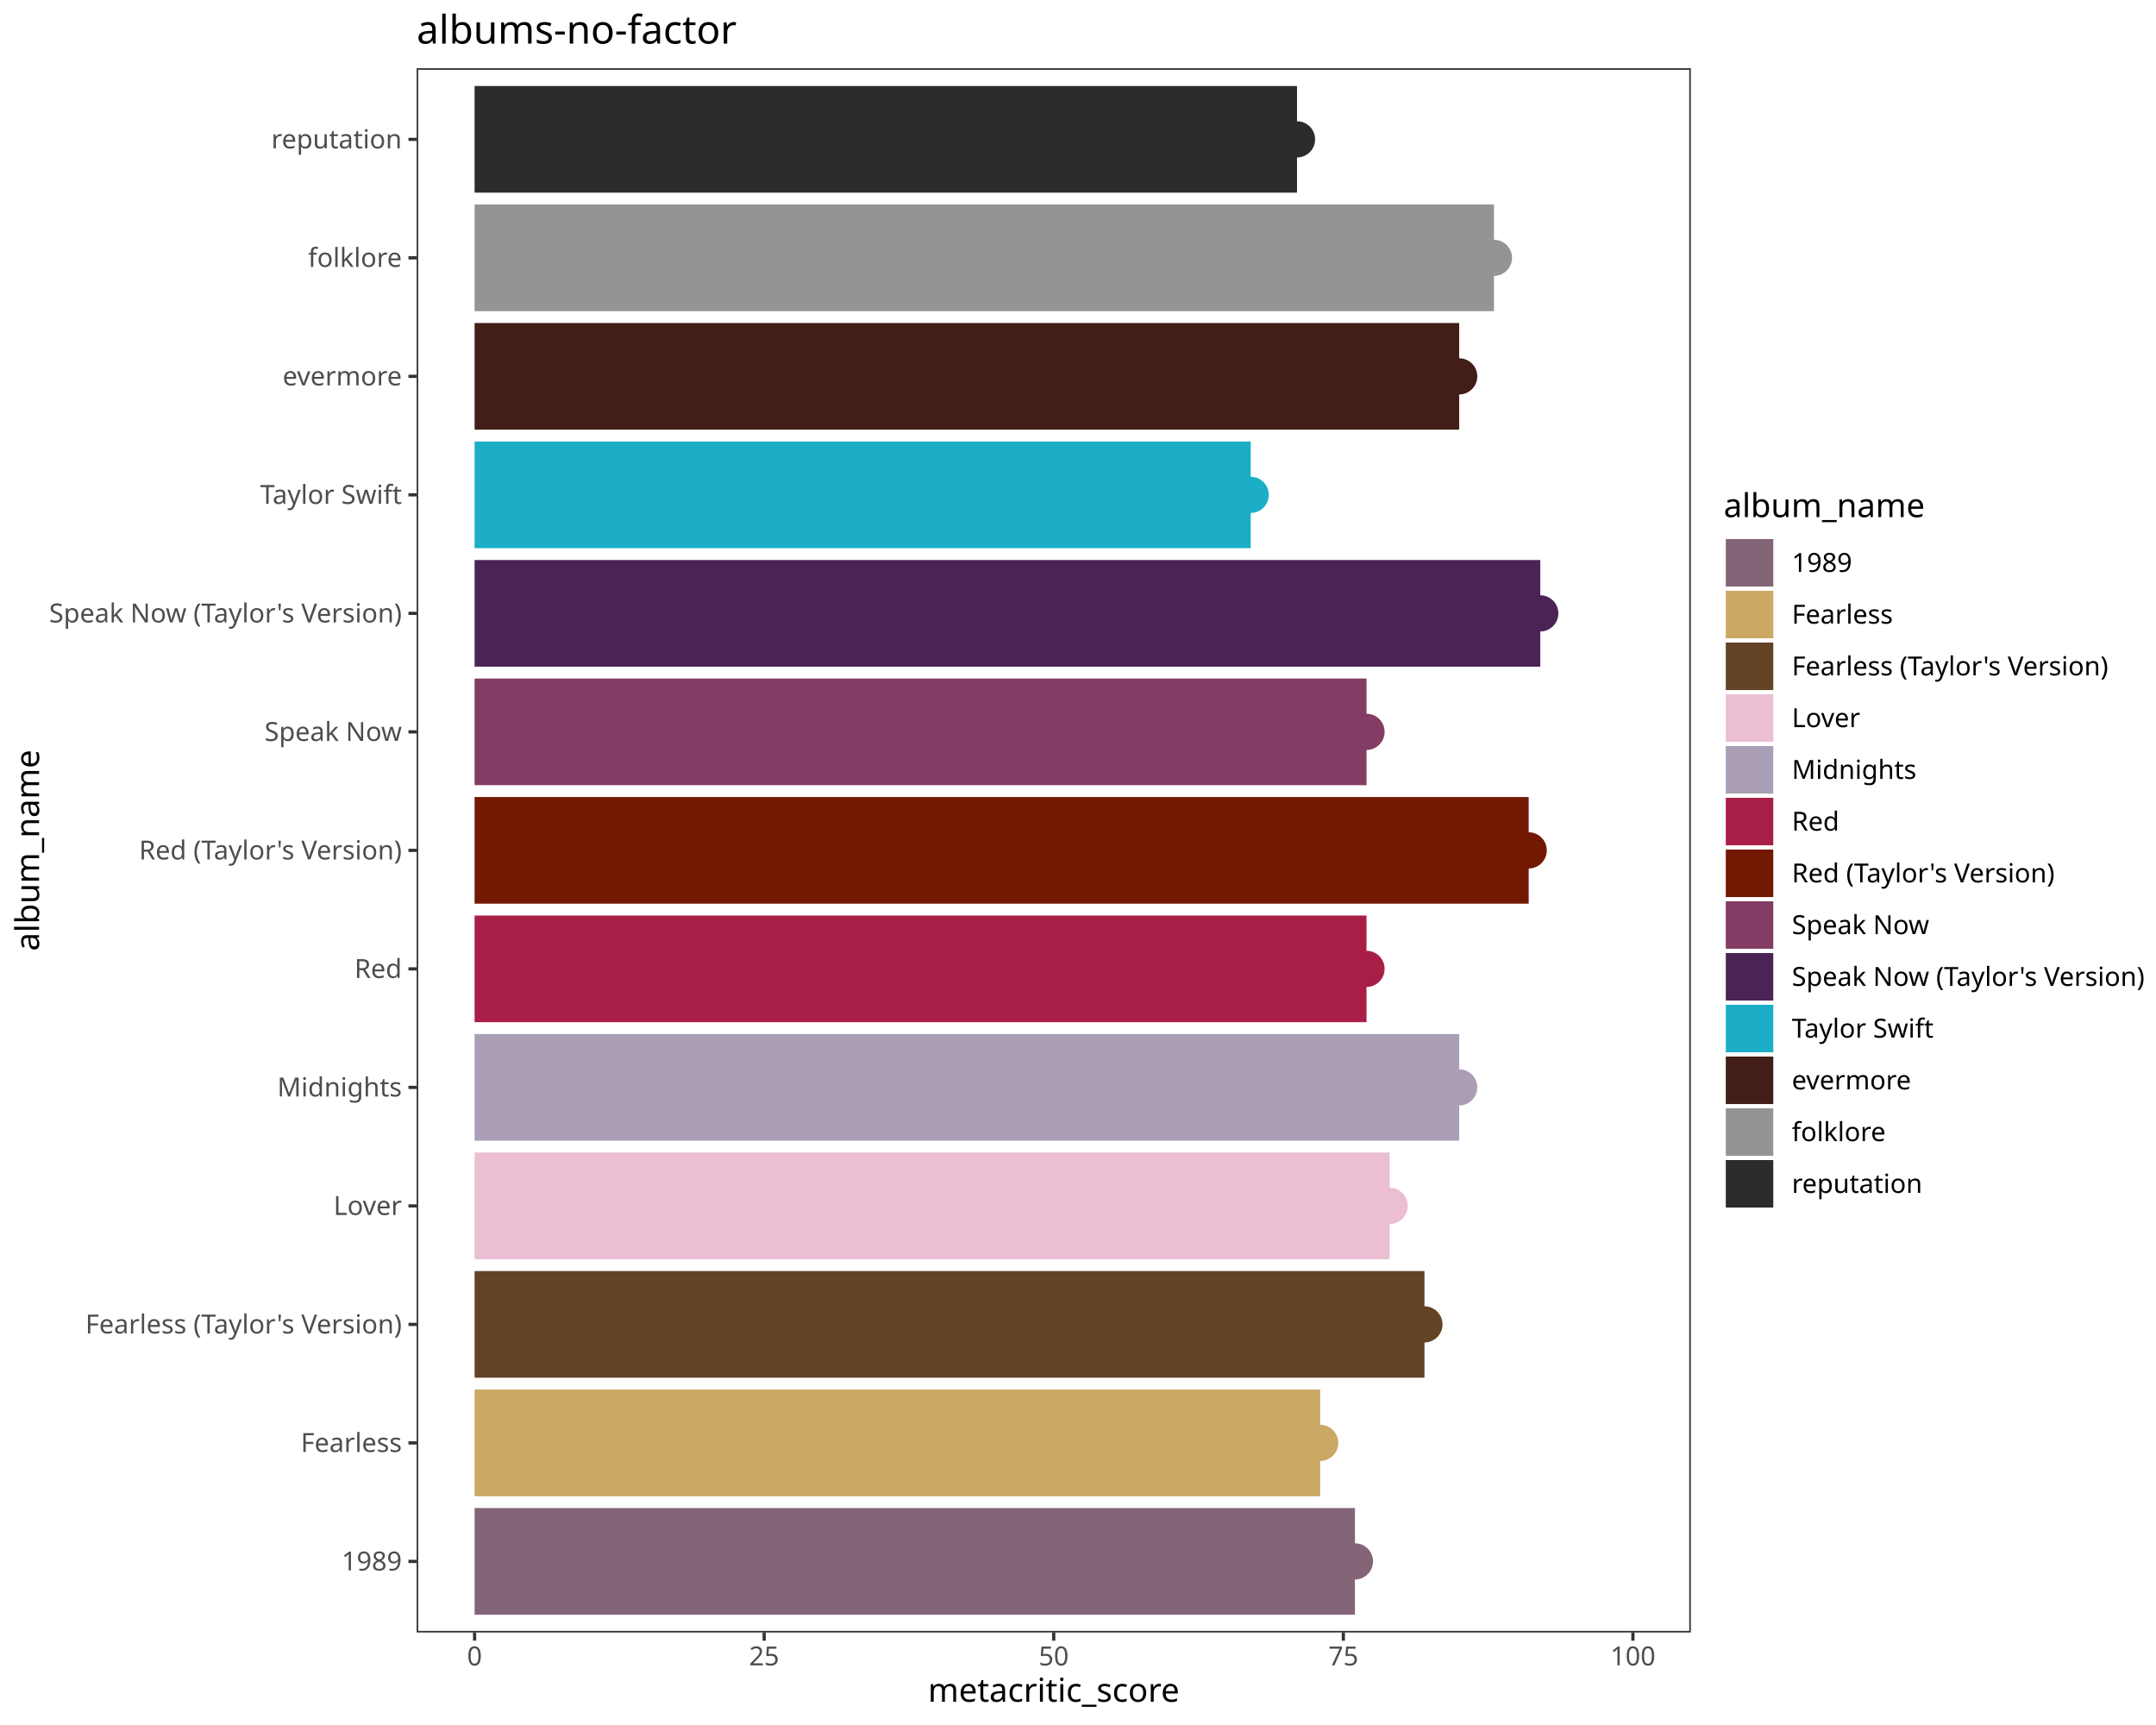
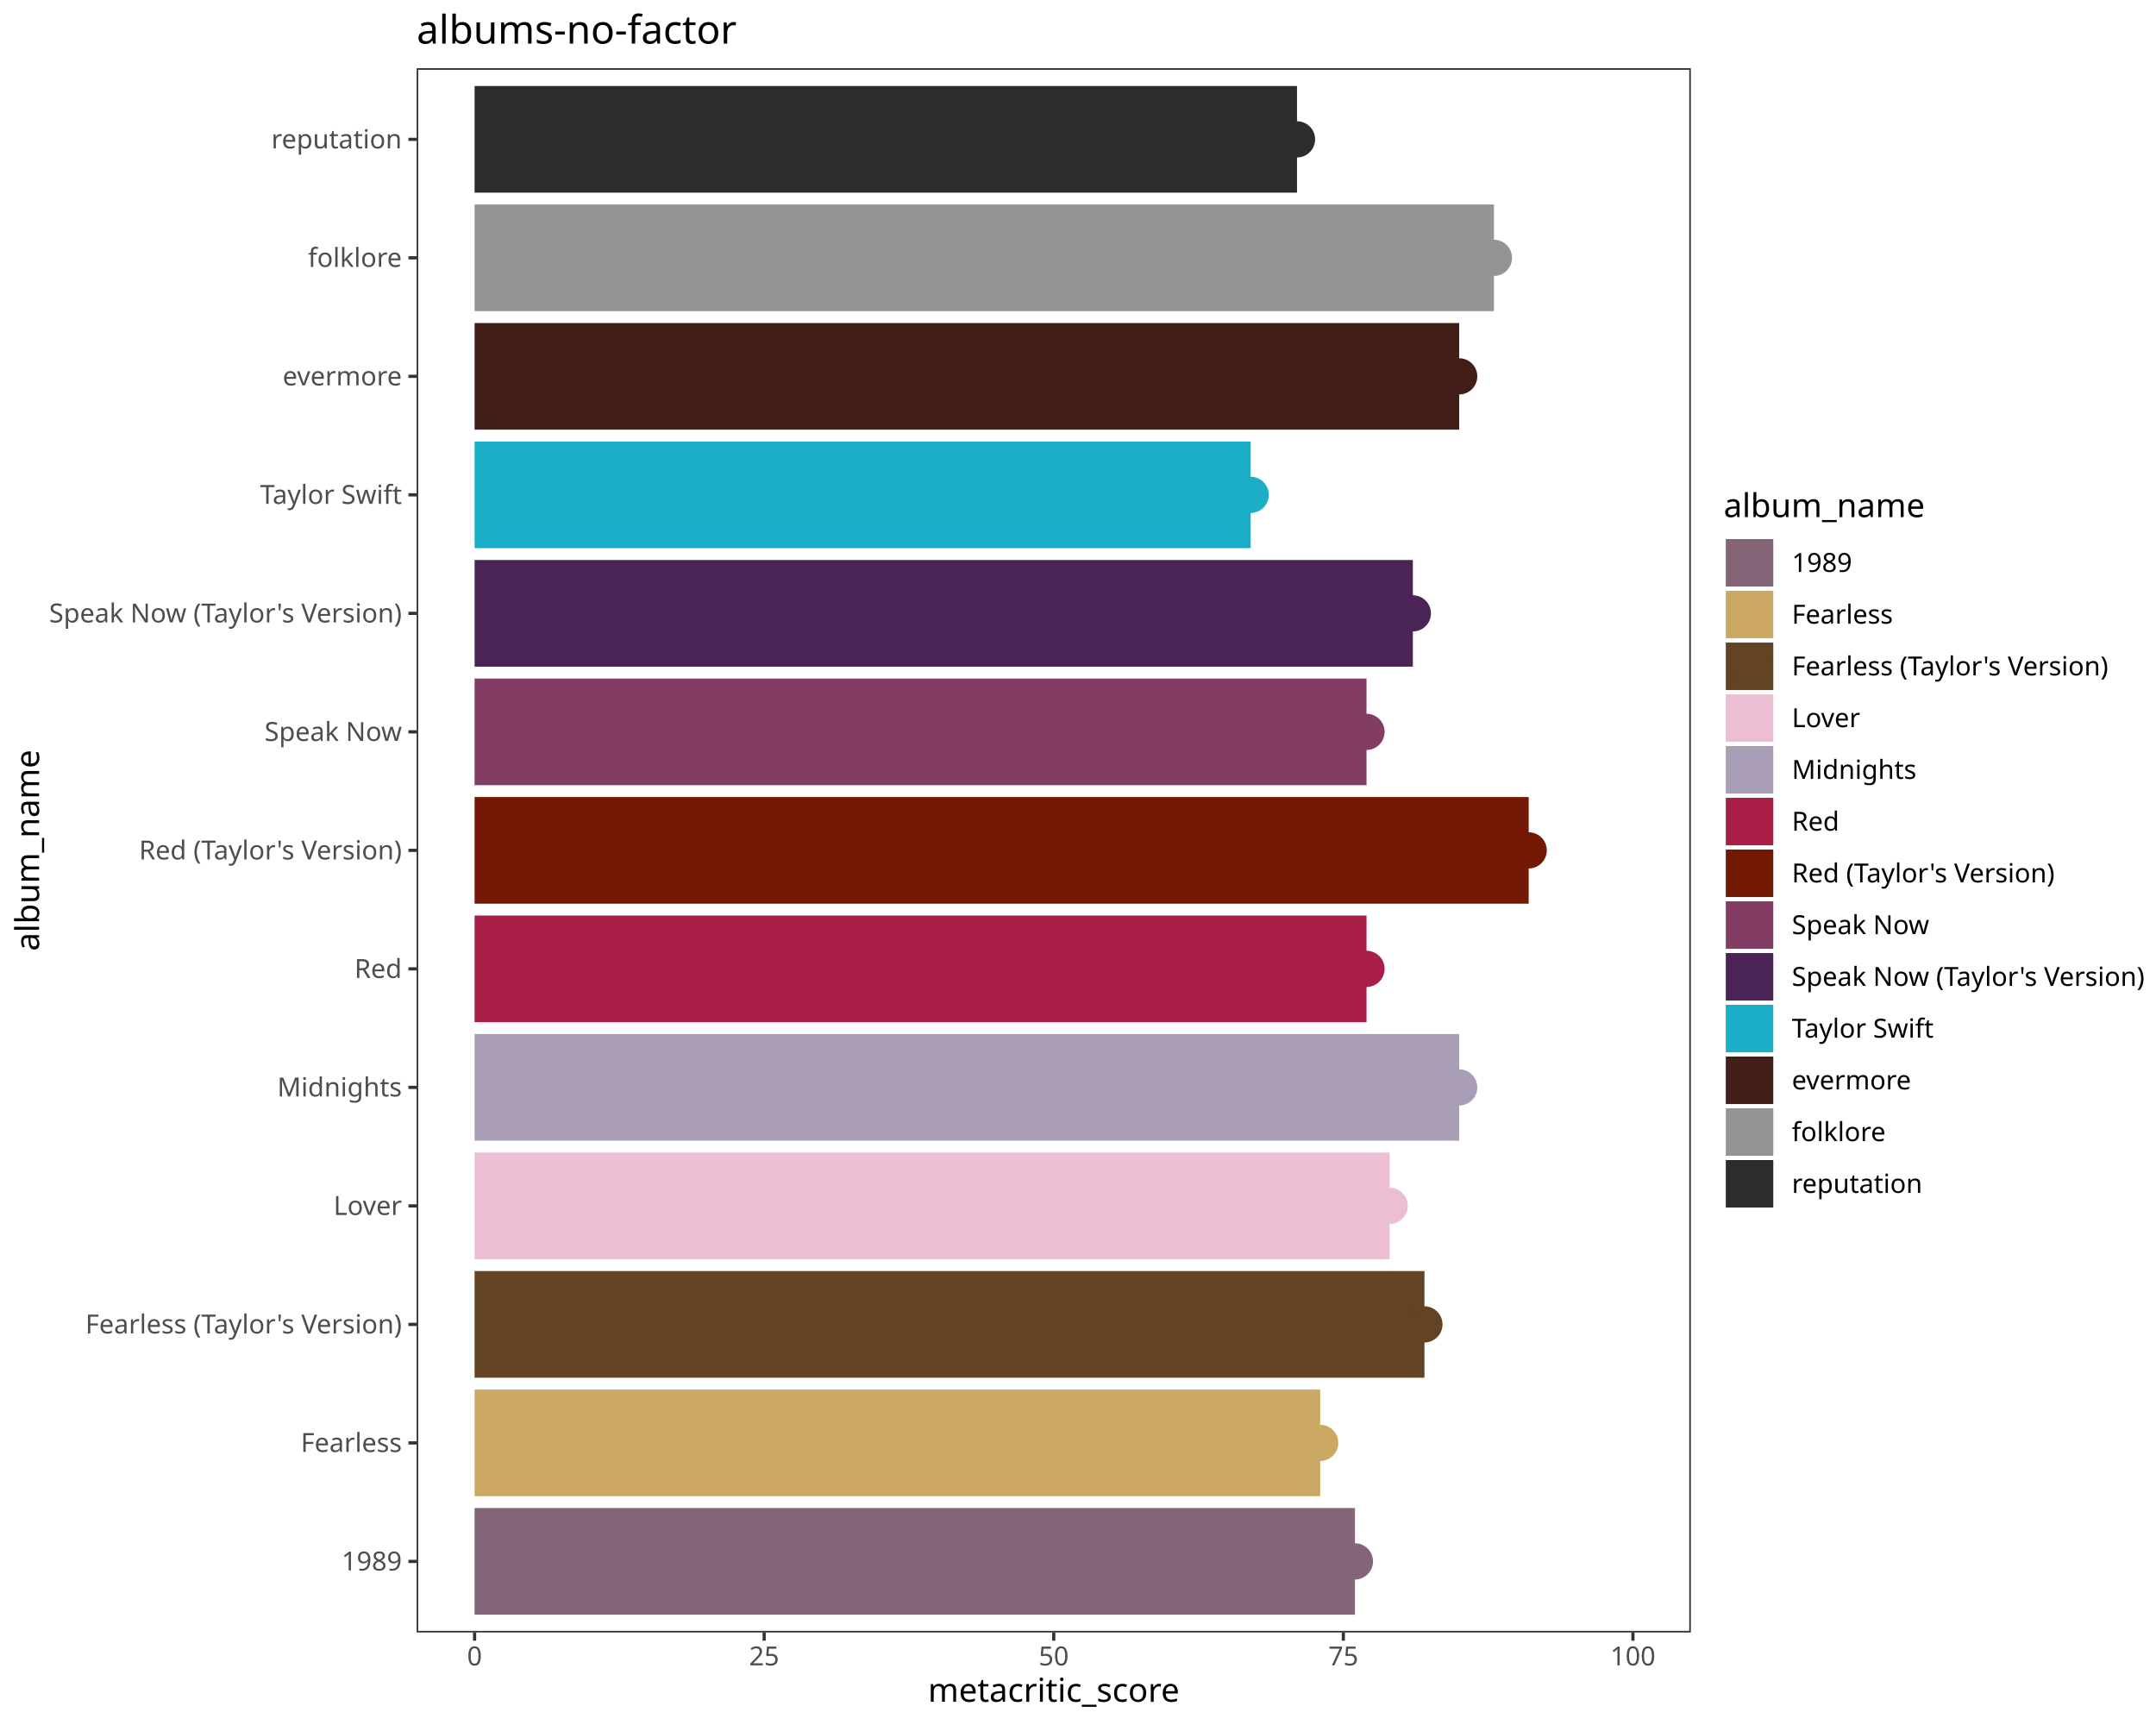
<svg xmlns="http://www.w3.org/2000/svg" class="svglite" data-engine-version="2.0" width="720.00pt" height="576.00pt" viewBox="0 0 720.00 576.00">
  <defs>
    <style type="text/css">
    .svglite line, .svglite polyline, .svglite polygon, .svglite path, .svglite rect, .svglite circle {
      fill: none;
      stroke: #000000;
      stroke-linecap: round;
      stroke-linejoin: round;
      stroke-miterlimit: 10.00;
    }
  </style>
  </defs>
  <rect width="100%" height="100%" style="stroke: none; fill: #FFFFFF;" />
  <defs>
    <clipPath id="cpMC4wMHw3MjAuMDB8MC4wMHw1NzYuMDA=">
      <rect x="0.00" y="0.00" width="720.00" height="576.00" />
    </clipPath>
  </defs>
  <g clip-path="url(#cpMC4wMHw3MjAuMDB8MC4wMHw1NzYuMDA=)">
    <rect x="0.00" y="0.00" width="720.00" height="576.00" style="stroke-width: 1.07; stroke: #FFFFFF; fill: #FFFFFF;" />
  </g>
  <defs>
    <clipPath id="cpMTM5LjE0fDU2NC42NnwyMi43OHw1NDUuMTE=">
      <rect x="139.14" y="22.78" width="425.52" height="522.33" />
    </clipPath>
  </defs>
  <g clip-path="url(#cpMTM5LjE0fDU2NC42NnwyMi43OHw1NDUuMTE=)">
    <rect x="139.14" y="22.78" width="425.52" height="522.33" style="stroke-width: 1.07; stroke: none; fill: #FFFFFF;" />
    <rect x="158.49" y="147.43" width="259.18" height="35.61" style="stroke-width: 1.07; stroke: none; stroke-linecap: butt; stroke-linejoin: miter; fill: #1BAEC6;" />
    <rect x="158.49" y="463.99" width="282.39" height="35.61" style="stroke-width: 1.07; stroke: none; stroke-linecap: butt; stroke-linejoin: miter; fill: #CBA863;" />
    <rect x="158.49" y="226.57" width="297.86" height="35.61" style="stroke-width: 1.07; stroke: none; stroke-linecap: butt; stroke-linejoin: miter; fill: #833C63;" />
    <rect x="158.49" y="305.71" width="297.86" height="35.61" style="stroke-width: 1.07; stroke: none; stroke-linecap: butt; stroke-linejoin: miter; fill: #A91E47;" />
    <rect x="158.49" y="503.56" width="294.00" height="35.61" style="stroke-width: 1.07; stroke: none; stroke-linecap: butt; stroke-linejoin: miter; fill: #846578;" />
    <rect x="158.49" y="28.72" width="274.65" height="35.61" style="stroke-width: 1.07; stroke: none; stroke-linecap: butt; stroke-linejoin: miter; fill: #2C2C2C;" />
    <rect x="158.49" y="384.85" width="305.60" height="35.61" style="stroke-width: 1.07; stroke: none; stroke-linecap: butt; stroke-linejoin: miter; fill: #EBBED3;" />
    <rect x="158.49" y="68.29" width="340.42" height="35.61" style="stroke-width: 1.07; stroke: none; stroke-linecap: butt; stroke-linejoin: miter; fill: #949494;" />
    <rect x="158.49" y="107.86" width="328.81" height="35.61" style="stroke-width: 1.07; stroke: none; stroke-linecap: butt; stroke-linejoin: miter; fill: #421E18;" />
    <rect x="158.49" y="424.42" width="317.21" height="35.61" style="stroke-width: 1.07; stroke: none; stroke-linecap: butt; stroke-linejoin: miter; fill: #624324;" />
    <rect x="158.49" y="266.14" width="352.02" height="35.61" style="stroke-width: 1.07; stroke: none; stroke-linecap: butt; stroke-linejoin: miter; fill: #731803;" />
    <rect x="158.49" y="345.28" width="328.81" height="35.61" style="stroke-width: 1.07; stroke: none; stroke-linecap: butt; stroke-linejoin: miter; fill: #AA9EB6;" />
-     <rect x="158.49" y="187.00" width="355.89" height="35.61" style="stroke-width: 1.07; stroke: none; stroke-linecap: butt; stroke-linejoin: miter; fill: #4A2454;" />
+     <rect x="158.49" y="187.00" width="313.34" height="35.61" style="stroke-width: 1.07; stroke: none; stroke-linecap: butt; stroke-linejoin: miter; fill: #4A2454;" />
    <circle cx="417.67" cy="165.24" r="5.69" style="stroke-width: 0.71; stroke: #1BAEC6; fill: #1BAEC6;" />
    <circle cx="440.88" cy="481.80" r="5.69" style="stroke-width: 0.71; stroke: #CBA863; fill: #CBA863;" />
    <circle cx="456.35" cy="244.38" r="5.69" style="stroke-width: 0.71; stroke: #833C63; fill: #833C63;" />
    <circle cx="456.35" cy="323.52" r="5.69" style="stroke-width: 0.71; stroke: #A91E47; fill: #A91E47;" />
    <circle cx="452.48" cy="521.37" r="5.69" style="stroke-width: 0.71; stroke: #846578; fill: #846578;" />
    <circle cx="433.14" cy="46.53" r="5.69" style="stroke-width: 0.71; stroke: #2C2C2C; fill: #2C2C2C;" />
    <circle cx="464.09" cy="402.66" r="5.69" style="stroke-width: 0.71; stroke: #EBBED3; fill: #EBBED3;" />
    <circle cx="498.90" cy="86.10" r="5.69" style="stroke-width: 0.71; stroke: #949494; fill: #949494;" />
    <circle cx="487.30" cy="125.67" r="5.69" style="stroke-width: 0.71; stroke: #421E18; fill: #421E18;" />
    <circle cx="475.69" cy="442.23" r="5.69" style="stroke-width: 0.71; stroke: #624324; fill: #624324;" />
    <circle cx="510.51" cy="283.95" r="5.69" style="stroke-width: 0.71; stroke: #731803; fill: #731803;" />
    <circle cx="487.30" cy="363.09" r="5.69" style="stroke-width: 0.71; stroke: #AA9EB6; fill: #AA9EB6;" />
-     <circle cx="514.37" cy="204.81" r="5.69" style="stroke-width: 0.71; stroke: #4A2454; fill: #4A2454;" />
+     <circle cx="471.82" cy="204.81" r="5.69" style="stroke-width: 0.71; stroke: #4A2454; fill: #4A2454;" />
    <rect x="139.14" y="22.78" width="425.52" height="522.33" style="stroke-width: 1.07; stroke: #333333;" />
  </g>
  <g clip-path="url(#cpMC4wMHw3MjAuMDB8MC4wMHw1NzYuMDA=)">
    <text x="134.21" y="524.40" text-anchor="end" style="font-size: 8.80px; fill: #4D4D4D; font-family: sans;" textLength="19.58px" lengthAdjust="spacingAndGlyphs">1989</text>
    <text x="134.21" y="484.83" text-anchor="end" style="font-size: 8.80px; fill: #4D4D4D; font-family: sans;" textLength="33.75px" lengthAdjust="spacingAndGlyphs">Fearless</text>
    <text x="134.21" y="445.26" text-anchor="end" style="font-size: 8.80px; fill: #4D4D4D; font-family: sans;" textLength="104.88px" lengthAdjust="spacingAndGlyphs">Fearless (Taylor's Version)</text>
    <text x="134.21" y="405.69" text-anchor="end" style="font-size: 8.80px; fill: #4D4D4D; font-family: sans;" textLength="22.02px" lengthAdjust="spacingAndGlyphs">Lover</text>
    <text x="134.21" y="366.12" text-anchor="end" style="font-size: 8.80px; fill: #4D4D4D; font-family: sans;" textLength="37.67px" lengthAdjust="spacingAndGlyphs">Midnights</text>
    <text x="134.21" y="326.55" text-anchor="end" style="font-size: 8.80px; fill: #4D4D4D; font-family: sans;" textLength="16.15px" lengthAdjust="spacingAndGlyphs">Red</text>
    <text x="134.21" y="286.98" text-anchor="end" style="font-size: 8.80px; fill: #4D4D4D; font-family: sans;" textLength="87.27px" lengthAdjust="spacingAndGlyphs">Red (Taylor's Version)</text>
    <text x="134.21" y="247.41" text-anchor="end" style="font-size: 8.80px; fill: #4D4D4D; font-family: sans;" textLength="45.01px" lengthAdjust="spacingAndGlyphs">Speak Now</text>
    <text x="134.21" y="207.84" text-anchor="end" style="font-size: 8.80px; fill: #4D4D4D; font-family: sans;" textLength="116.14px" lengthAdjust="spacingAndGlyphs">Speak Now (Taylor's Version)</text>
    <text x="134.21" y="168.26" text-anchor="end" style="font-size: 8.80px; fill: #4D4D4D; font-family: sans;" textLength="45.97px" lengthAdjust="spacingAndGlyphs">Taylor Swift</text>
    <text x="134.21" y="128.69" text-anchor="end" style="font-size: 8.80px; fill: #4D4D4D; font-family: sans;" textLength="37.18px" lengthAdjust="spacingAndGlyphs">evermore</text>
    <text x="134.21" y="89.12" text-anchor="end" style="font-size: 8.80px; fill: #4D4D4D; font-family: sans;" textLength="28.37px" lengthAdjust="spacingAndGlyphs">folklore</text>
    <text x="134.21" y="49.55" text-anchor="end" style="font-size: 8.80px; fill: #4D4D4D; font-family: sans;" textLength="39.14px" lengthAdjust="spacingAndGlyphs">reputation</text>
    <polyline points="136.40,521.37 139.14,521.37 " style="stroke-width: 1.07; stroke: #333333; stroke-linecap: butt;" />
    <polyline points="136.40,481.80 139.14,481.80 " style="stroke-width: 1.07; stroke: #333333; stroke-linecap: butt;" />
    <polyline points="136.40,442.23 139.14,442.23 " style="stroke-width: 1.07; stroke: #333333; stroke-linecap: butt;" />
    <polyline points="136.40,402.66 139.14,402.66 " style="stroke-width: 1.07; stroke: #333333; stroke-linecap: butt;" />
    <polyline points="136.40,363.09 139.14,363.09 " style="stroke-width: 1.07; stroke: #333333; stroke-linecap: butt;" />
    <polyline points="136.40,323.52 139.14,323.52 " style="stroke-width: 1.07; stroke: #333333; stroke-linecap: butt;" />
    <polyline points="136.40,283.95 139.14,283.95 " style="stroke-width: 1.07; stroke: #333333; stroke-linecap: butt;" />
    <polyline points="136.40,244.38 139.14,244.38 " style="stroke-width: 1.07; stroke: #333333; stroke-linecap: butt;" />
    <polyline points="136.40,204.81 139.14,204.81 " style="stroke-width: 1.07; stroke: #333333; stroke-linecap: butt;" />
    <polyline points="136.40,165.24 139.14,165.24 " style="stroke-width: 1.07; stroke: #333333; stroke-linecap: butt;" />
    <polyline points="136.40,125.67 139.14,125.67 " style="stroke-width: 1.07; stroke: #333333; stroke-linecap: butt;" />
    <polyline points="136.40,86.10 139.14,86.10 " style="stroke-width: 1.07; stroke: #333333; stroke-linecap: butt;" />
    <polyline points="136.40,46.53 139.14,46.53 " style="stroke-width: 1.07; stroke: #333333; stroke-linecap: butt;" />
    <polyline points="158.49,547.85 158.49,545.11 " style="stroke-width: 1.07; stroke: #333333; stroke-linecap: butt;" />
    <polyline points="255.19,547.85 255.19,545.11 " style="stroke-width: 1.07; stroke: #333333; stroke-linecap: butt;" />
    <polyline points="351.90,547.85 351.90,545.11 " style="stroke-width: 1.07; stroke: #333333; stroke-linecap: butt;" />
    <polyline points="448.61,547.85 448.61,545.11 " style="stroke-width: 1.07; stroke: #333333; stroke-linecap: butt;" />
    <polyline points="545.32,547.85 545.32,545.11 " style="stroke-width: 1.07; stroke: #333333; stroke-linecap: butt;" />
    <text x="158.49" y="556.10" text-anchor="middle" style="font-size: 8.80px; fill: #4D4D4D; font-family: sans;" textLength="4.89px" lengthAdjust="spacingAndGlyphs">0</text>
    <text x="255.19" y="556.10" text-anchor="middle" style="font-size: 8.80px; fill: #4D4D4D; font-family: sans;" textLength="9.79px" lengthAdjust="spacingAndGlyphs">25</text>
    <text x="351.90" y="556.10" text-anchor="middle" style="font-size: 8.80px; fill: #4D4D4D; font-family: sans;" textLength="9.79px" lengthAdjust="spacingAndGlyphs">50</text>
    <text x="448.61" y="556.10" text-anchor="middle" style="font-size: 8.80px; fill: #4D4D4D; font-family: sans;" textLength="9.79px" lengthAdjust="spacingAndGlyphs">75</text>
    <text x="545.32" y="556.10" text-anchor="middle" style="font-size: 8.80px; fill: #4D4D4D; font-family: sans;" textLength="14.68px" lengthAdjust="spacingAndGlyphs">100</text>
    <text x="351.90" y="568.24" text-anchor="middle" style="font-size: 11.00px; font-family: sans;" textLength="80.10px" lengthAdjust="spacingAndGlyphs">metacritic_score</text>
    <text transform="translate(13.05,283.95) rotate(-90)" text-anchor="middle" style="font-size: 11.00px; font-family: sans;" textLength="63.60px" lengthAdjust="spacingAndGlyphs">album_name</text>
    <rect x="575.62" y="163.96" width="138.90" height="239.97" style="stroke-width: 1.07; stroke: none; fill: #FFFFFF;" />
    <text x="575.62" y="172.67" style="font-size: 11.00px; font-family: sans;" textLength="63.60px" lengthAdjust="spacingAndGlyphs">album_name</text>
    <rect x="575.62" y="179.29" width="17.28" height="17.28" style="stroke-width: 1.07; stroke: none; fill: #FFFFFF;" />
    <rect x="576.33" y="180.00" width="15.86" height="15.86" style="stroke-width: 1.07; stroke: none; stroke-linecap: butt; stroke-linejoin: miter; fill: #846578;" />
    <circle cx="584.26" cy="187.93" r="5.69" style="stroke-width: 0.71; stroke: #846578; fill: #846578;" />
    <rect x="575.62" y="196.57" width="17.28" height="17.28" style="stroke-width: 1.07; stroke: none; fill: #FFFFFF;" />
    <rect x="576.33" y="197.28" width="15.86" height="15.86" style="stroke-width: 1.07; stroke: none; stroke-linecap: butt; stroke-linejoin: miter; fill: #CBA863;" />
    <circle cx="584.26" cy="205.21" r="5.69" style="stroke-width: 0.71; stroke: #CBA863; fill: #CBA863;" />
    <rect x="575.62" y="213.85" width="17.28" height="17.28" style="stroke-width: 1.07; stroke: none; fill: #FFFFFF;" />
    <rect x="576.33" y="214.56" width="15.86" height="15.86" style="stroke-width: 1.07; stroke: none; stroke-linecap: butt; stroke-linejoin: miter; fill: #624324;" />
    <circle cx="584.26" cy="222.49" r="5.69" style="stroke-width: 0.71; stroke: #624324; fill: #624324;" />
    <rect x="575.62" y="231.13" width="17.28" height="17.28" style="stroke-width: 1.07; stroke: none; fill: #FFFFFF;" />
    <rect x="576.33" y="231.84" width="15.86" height="15.86" style="stroke-width: 1.07; stroke: none; stroke-linecap: butt; stroke-linejoin: miter; fill: #EBBED3;" />
    <circle cx="584.26" cy="239.77" r="5.69" style="stroke-width: 0.71; stroke: #EBBED3; fill: #EBBED3;" />
    <rect x="575.62" y="248.41" width="17.28" height="17.28" style="stroke-width: 1.07; stroke: none; fill: #FFFFFF;" />
    <rect x="576.33" y="249.12" width="15.86" height="15.86" style="stroke-width: 1.07; stroke: none; stroke-linecap: butt; stroke-linejoin: miter; fill: #AA9EB6;" />
    <circle cx="584.26" cy="257.05" r="5.69" style="stroke-width: 0.71; stroke: #AA9EB6; fill: #AA9EB6;" />
    <rect x="575.62" y="265.69" width="17.28" height="17.28" style="stroke-width: 1.07; stroke: none; fill: #FFFFFF;" />
    <rect x="576.33" y="266.40" width="15.86" height="15.86" style="stroke-width: 1.07; stroke: none; stroke-linecap: butt; stroke-linejoin: miter; fill: #A91E47;" />
    <circle cx="584.26" cy="274.33" r="5.69" style="stroke-width: 0.71; stroke: #A91E47; fill: #A91E47;" />
    <rect x="575.62" y="282.97" width="17.28" height="17.28" style="stroke-width: 1.07; stroke: none; fill: #FFFFFF;" />
    <rect x="576.33" y="283.68" width="15.86" height="15.86" style="stroke-width: 1.07; stroke: none; stroke-linecap: butt; stroke-linejoin: miter; fill: #731803;" />
    <circle cx="584.26" cy="291.61" r="5.69" style="stroke-width: 0.71; stroke: #731803; fill: #731803;" />
    <rect x="575.62" y="300.25" width="17.28" height="17.28" style="stroke-width: 1.07; stroke: none; fill: #FFFFFF;" />
    <rect x="576.33" y="300.96" width="15.86" height="15.86" style="stroke-width: 1.07; stroke: none; stroke-linecap: butt; stroke-linejoin: miter; fill: #833C63;" />
    <circle cx="584.26" cy="308.89" r="5.69" style="stroke-width: 0.71; stroke: #833C63; fill: #833C63;" />
    <rect x="575.62" y="317.53" width="17.28" height="17.28" style="stroke-width: 1.07; stroke: none; fill: #FFFFFF;" />
    <rect x="576.33" y="318.24" width="15.86" height="15.86" style="stroke-width: 1.07; stroke: none; stroke-linecap: butt; stroke-linejoin: miter; fill: #4A2454;" />
    <circle cx="584.26" cy="326.17" r="5.69" style="stroke-width: 0.71; stroke: #4A2454; fill: #4A2454;" />
    <rect x="575.62" y="334.81" width="17.28" height="17.28" style="stroke-width: 1.07; stroke: none; fill: #FFFFFF;" />
    <rect x="576.33" y="335.52" width="15.86" height="15.86" style="stroke-width: 1.07; stroke: none; stroke-linecap: butt; stroke-linejoin: miter; fill: #1BAEC6;" />
    <circle cx="584.26" cy="343.45" r="5.69" style="stroke-width: 0.71; stroke: #1BAEC6; fill: #1BAEC6;" />
    <rect x="575.62" y="352.09" width="17.28" height="17.28" style="stroke-width: 1.07; stroke: none; fill: #FFFFFF;" />
    <rect x="576.33" y="352.80" width="15.86" height="15.86" style="stroke-width: 1.07; stroke: none; stroke-linecap: butt; stroke-linejoin: miter; fill: #421E18;" />
    <circle cx="584.26" cy="360.73" r="5.69" style="stroke-width: 0.71; stroke: #421E18; fill: #421E18;" />
    <rect x="575.62" y="369.37" width="17.28" height="17.28" style="stroke-width: 1.07; stroke: none; fill: #FFFFFF;" />
    <rect x="576.33" y="370.08" width="15.86" height="15.86" style="stroke-width: 1.07; stroke: none; stroke-linecap: butt; stroke-linejoin: miter; fill: #949494;" />
    <circle cx="584.26" cy="378.01" r="5.69" style="stroke-width: 0.71; stroke: #949494; fill: #949494;" />
    <rect x="575.62" y="386.65" width="17.28" height="17.28" style="stroke-width: 1.07; stroke: none; fill: #FFFFFF;" />
    <rect x="576.33" y="387.36" width="15.86" height="15.86" style="stroke-width: 1.07; stroke: none; stroke-linecap: butt; stroke-linejoin: miter; fill: #2C2C2C;" />
    <circle cx="584.26" cy="395.29" r="5.69" style="stroke-width: 0.71; stroke: #2C2C2C; fill: #2C2C2C;" />
    <text x="598.38" y="190.96" style="font-size: 8.80px; font-family: sans;" textLength="19.58px" lengthAdjust="spacingAndGlyphs">1989</text>
    <text x="598.38" y="208.24" style="font-size: 8.80px; font-family: sans;" textLength="33.75px" lengthAdjust="spacingAndGlyphs">Fearless</text>
    <text x="598.38" y="225.52" style="font-size: 8.80px; font-family: sans;" textLength="104.88px" lengthAdjust="spacingAndGlyphs">Fearless (Taylor's Version)</text>
    <text x="598.38" y="242.80" style="font-size: 8.80px; font-family: sans;" textLength="22.02px" lengthAdjust="spacingAndGlyphs">Lover</text>
    <text x="598.38" y="260.08" style="font-size: 8.80px; font-family: sans;" textLength="37.67px" lengthAdjust="spacingAndGlyphs">Midnights</text>
    <text x="598.38" y="277.36" style="font-size: 8.80px; font-family: sans;" textLength="16.15px" lengthAdjust="spacingAndGlyphs">Red</text>
    <text x="598.38" y="294.64" style="font-size: 8.80px; font-family: sans;" textLength="87.27px" lengthAdjust="spacingAndGlyphs">Red (Taylor's Version)</text>
    <text x="598.38" y="311.92" style="font-size: 8.80px; font-family: sans;" textLength="45.01px" lengthAdjust="spacingAndGlyphs">Speak Now</text>
    <text x="598.38" y="329.20" style="font-size: 8.80px; font-family: sans;" textLength="116.14px" lengthAdjust="spacingAndGlyphs">Speak Now (Taylor's Version)</text>
    <text x="598.38" y="346.48" style="font-size: 8.80px; font-family: sans;" textLength="45.97px" lengthAdjust="spacingAndGlyphs">Taylor Swift</text>
    <text x="598.38" y="363.76" style="font-size: 8.80px; font-family: sans;" textLength="37.18px" lengthAdjust="spacingAndGlyphs">evermore</text>
    <text x="598.38" y="381.04" style="font-size: 8.80px; font-family: sans;" textLength="28.37px" lengthAdjust="spacingAndGlyphs">folklore</text>
    <text x="598.38" y="398.32" style="font-size: 8.80px; font-family: sans;" textLength="39.14px" lengthAdjust="spacingAndGlyphs">reputation</text>
    <text x="139.14" y="14.56" style="font-size: 13.20px; font-family: sans;" textLength="99.06px" lengthAdjust="spacingAndGlyphs">albums-no-factor</text>
  </g>
</svg>
